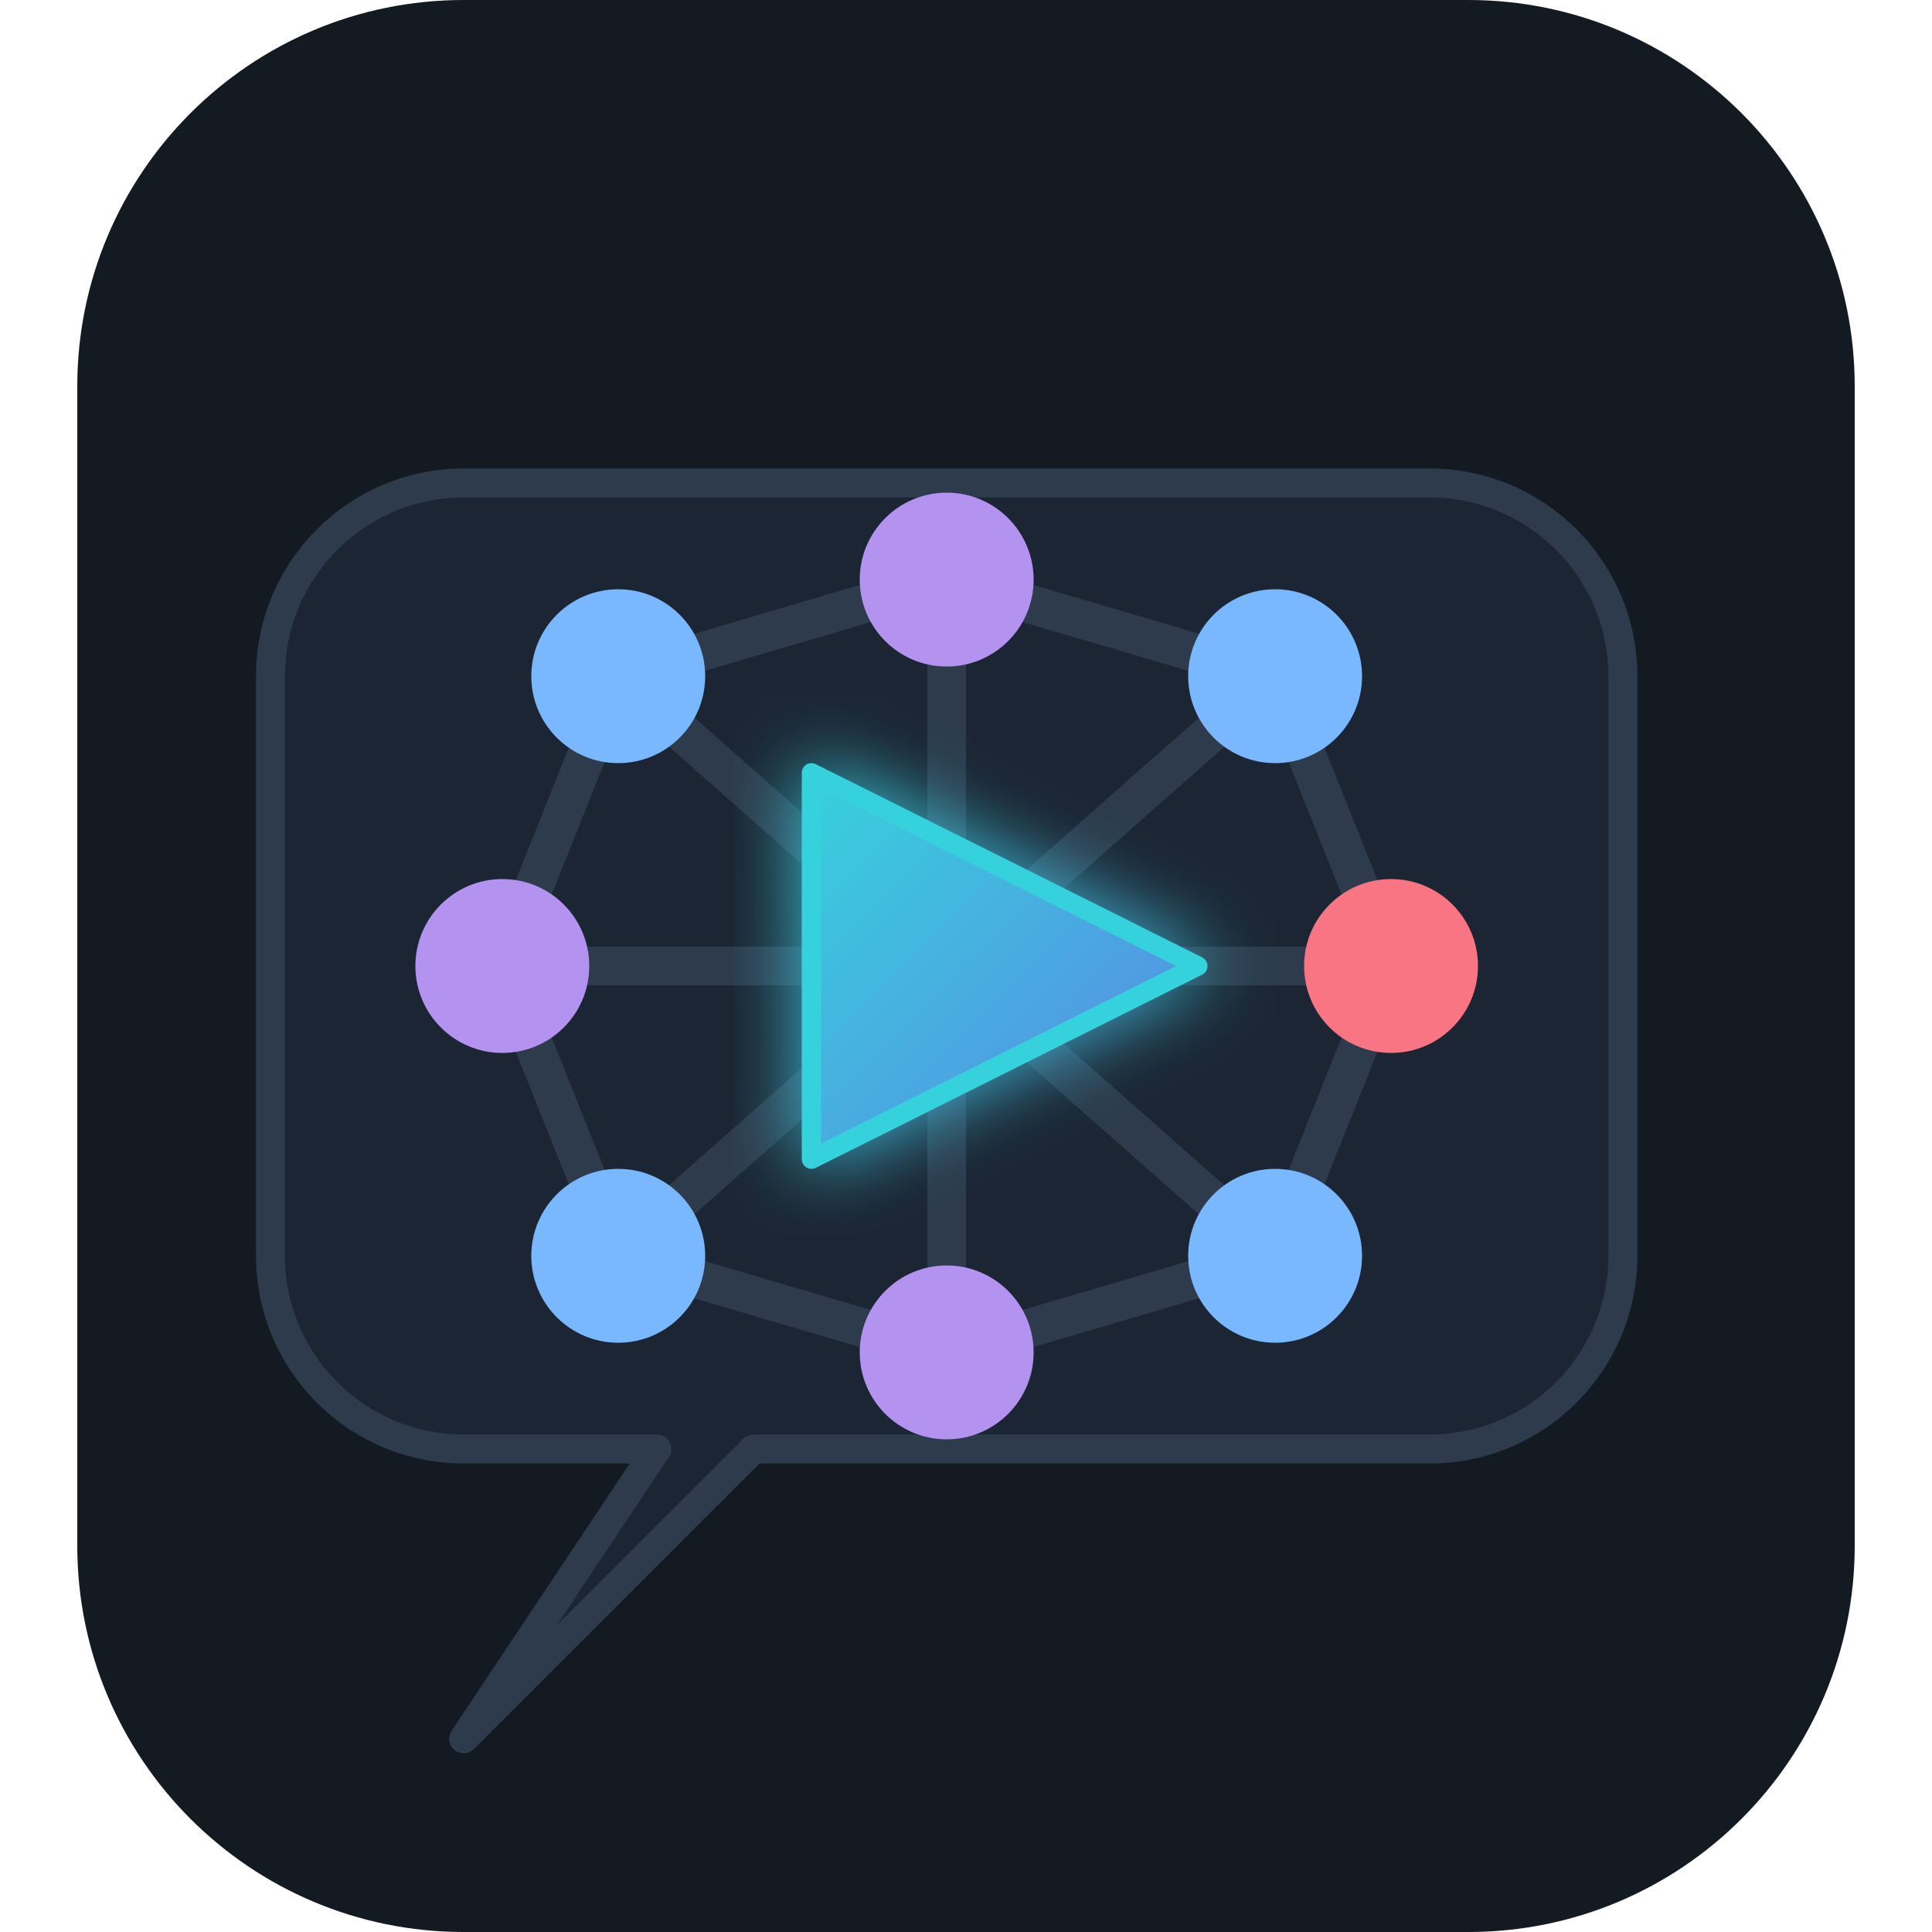
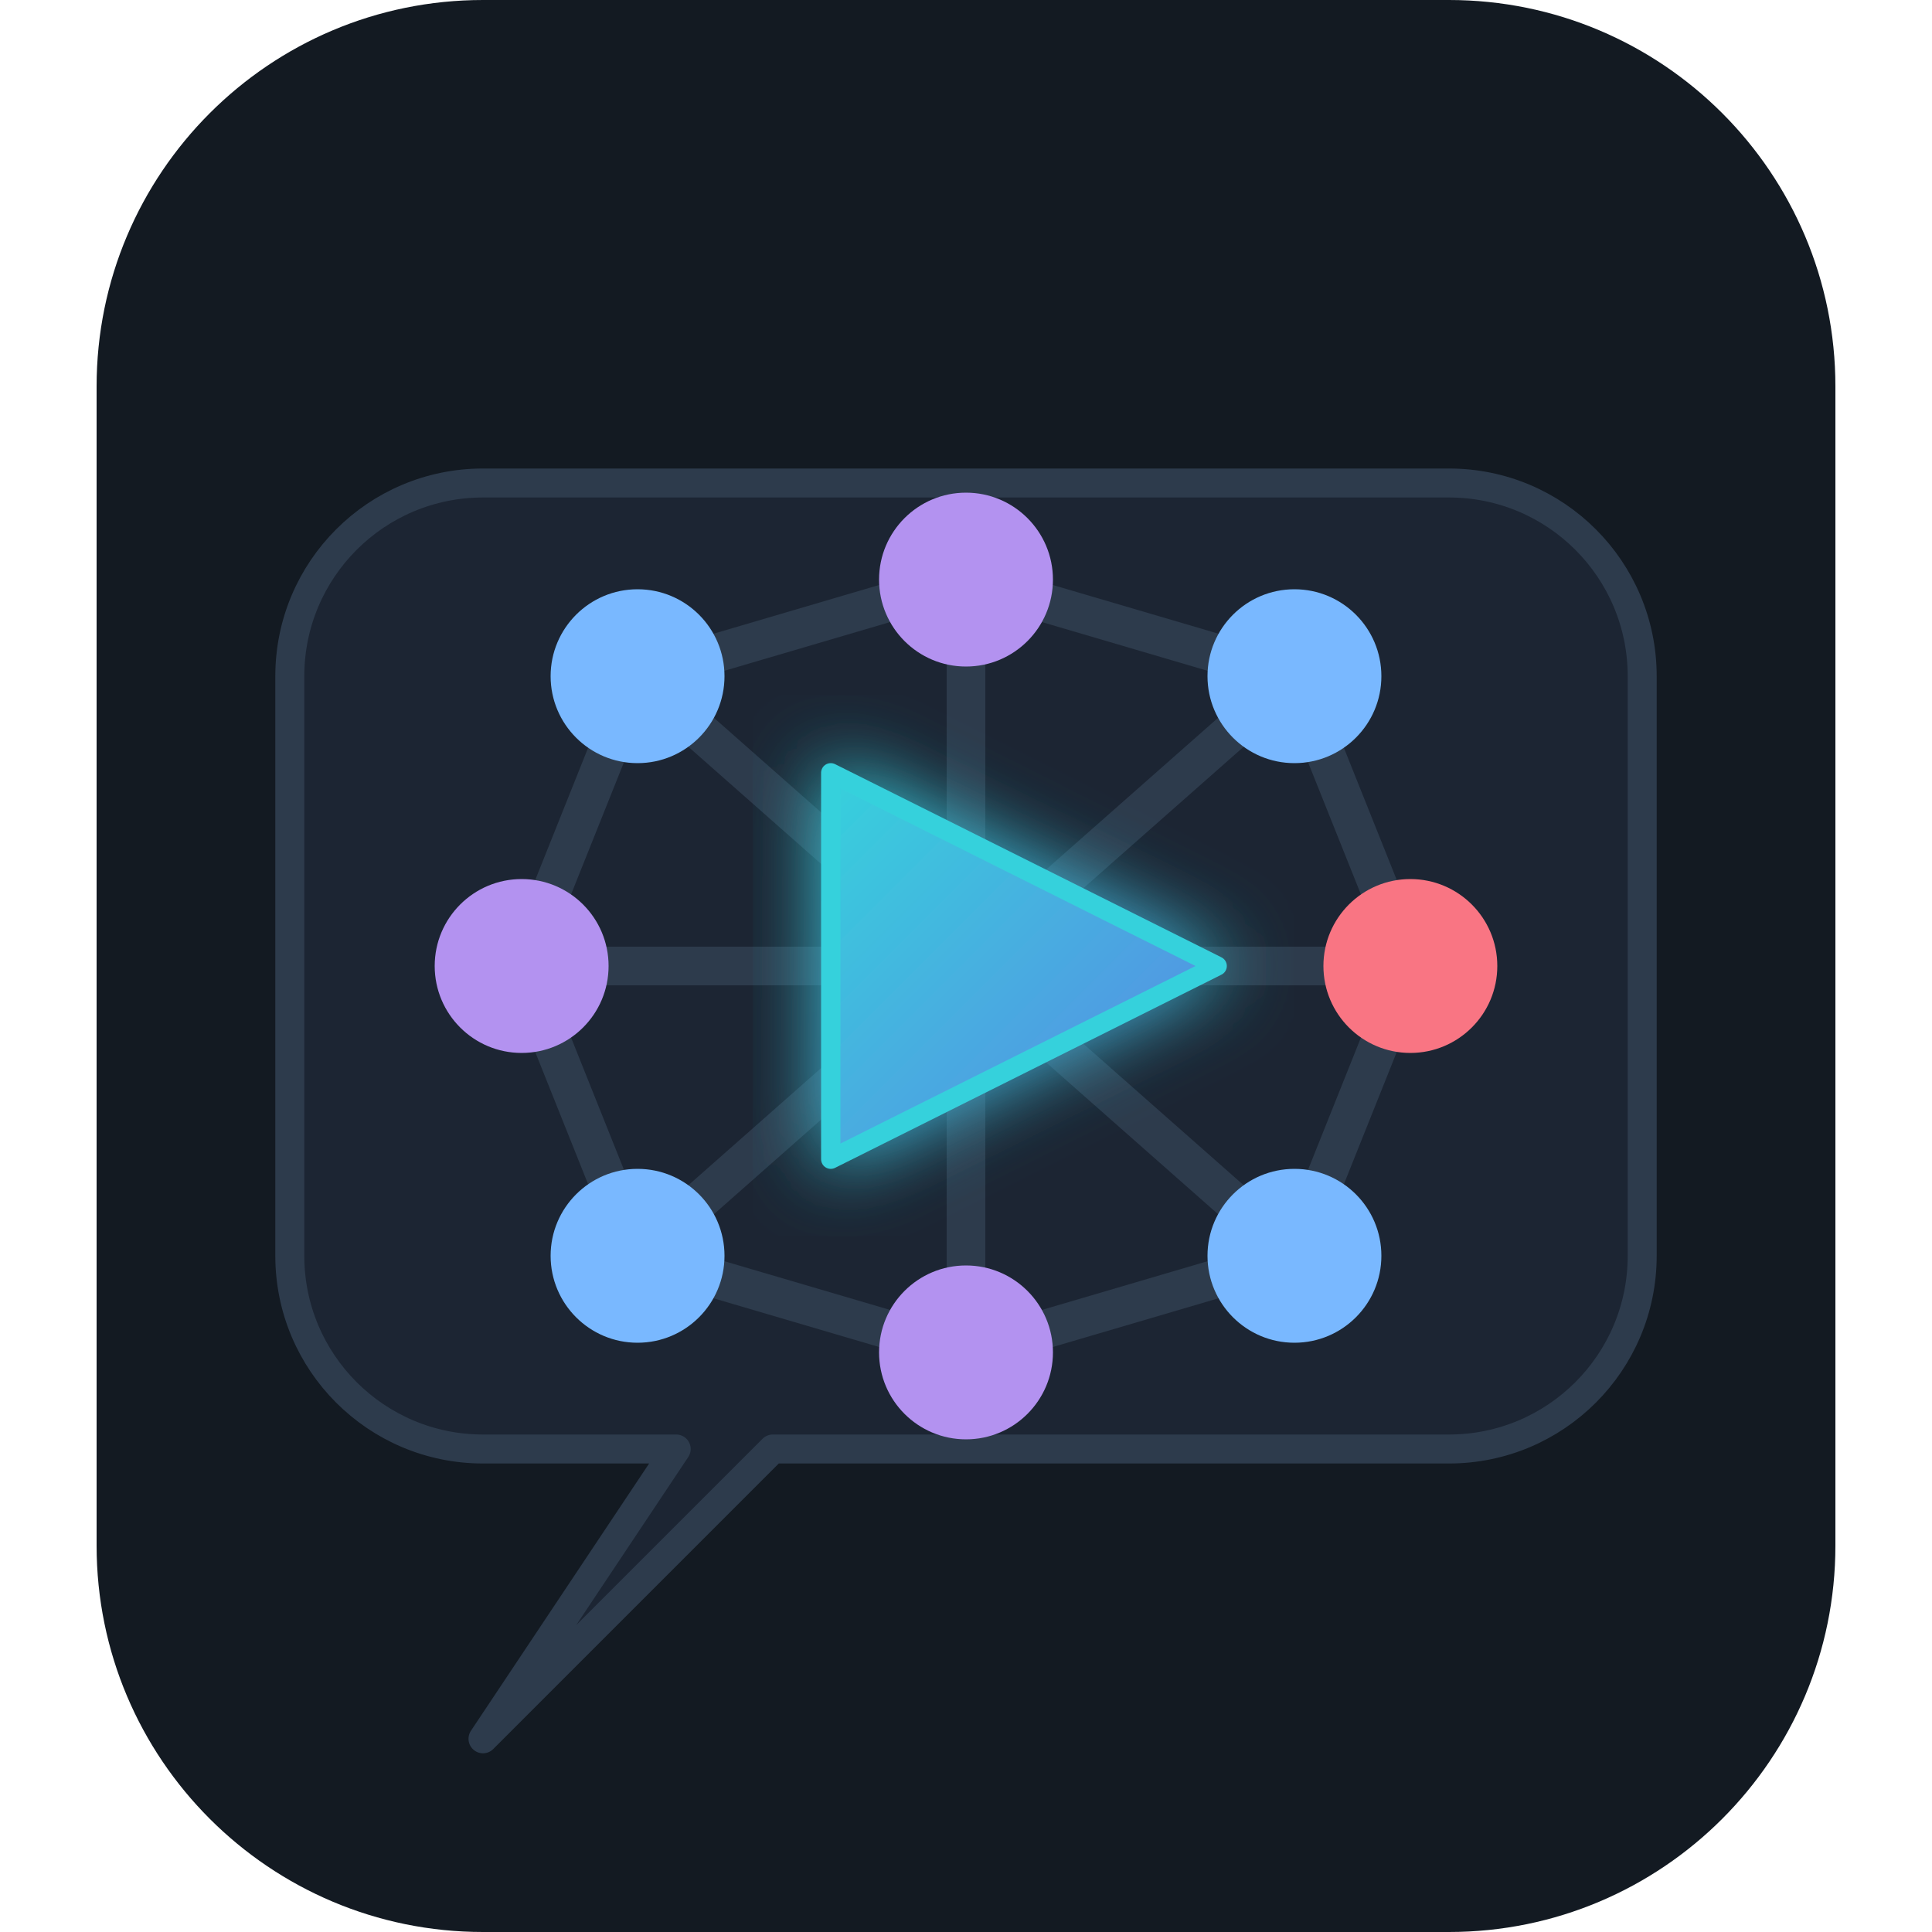
- <svg xmlns="http://www.w3.org/2000/svg" viewBox="-4 0 100 100" width="100" height="100">
+ <svg xmlns="http://www.w3.org/2000/svg" viewBox="-5 0 100 100" width="100" height="100">
  <defs>
    <filter id="glow" x="-20%" y="-20%" width="140%" height="140%">
      <feGaussianBlur stdDeviation="2" result="blur" />
      <feComposite in="SourceGraphic" in2="blur" operator="over" />
    </filter>
    <linearGradient id="playGradient" x1="0%" y1="0%" x2="100%" y2="100%">
      <stop offset="0%" stop-color="#36d1dc" />
      <stop offset="100%" stop-color="#5b86e5" />
    </linearGradient>
  </defs>
-   <rect width="92" height="100" rx="20" fill="#131a22" />
+   <rect width="90" height="100" rx="20" fill="#131a22" />
  <path d="M 20,25 L 70,25 A 10 10 0 0 1 80,35 L 80,65 A 10 10 0 0 1 70,75 L 35,75 L 20,90 L 30,75 L 20,75 A 10 10 0 0 1 10,65 L 10,35 A 10 10 0 0 1 20,25 Z" fill="#1c2533" stroke="#2d3b4c" stroke-width="1.5" stroke-linejoin="round" />
  <g stroke="#2d3b4c" stroke-width="2" stroke-linecap="round">
    <line x1="28" y1="35" x2="45" y2="30" />
    <line x1="45" y1="30" x2="62" y2="35" />
    <line x1="22" y1="50" x2="68" y2="50" />
    <line x1="28" y1="65" x2="45" y2="70" />
    <line x1="45" y1="70" x2="62" y2="65" />
    <line x1="28" y1="35" x2="22" y2="50" />
    <line x1="62" y1="35" x2="68" y2="50" />
    <line x1="22" y1="50" x2="28" y2="65" />
    <line x1="68" y1="50" x2="62" y2="65" />
    <line x1="28" y1="35" x2="62" y2="65" />
    <line x1="62" y1="35" x2="28" y2="65" />
    <line x1="45" y1="30" x2="45" y2="70" />
    <line x1="22" y1="50" x2="68" y2="50" />
  </g>
  <g>
    <circle cx="28" cy="35" r="4.5" fill="#79b8ff" />
    <circle cx="45" cy="30" r="4.5" fill="#b392f0" />
    <circle cx="62" cy="35" r="4.5" fill="#79b8ff" />
    <circle cx="22" cy="50" r="4.5" fill="#b392f0" />
    <circle cx="68" cy="50" r="4.5" fill="#f97583" />
    <circle cx="28" cy="65" r="4.5" fill="#79b8ff" />
    <circle cx="45" cy="70" r="4.5" fill="#b392f0" />
    <circle cx="62" cy="65" r="4.5" fill="#79b8ff" />
  </g>
  <g filter="url(#glow)">
    <polygon points="38,40 38,60 58,50" fill="url(#playGradient)" stroke="#36d1dc" stroke-width="1" stroke-linejoin="round" />
  </g>
</svg>
